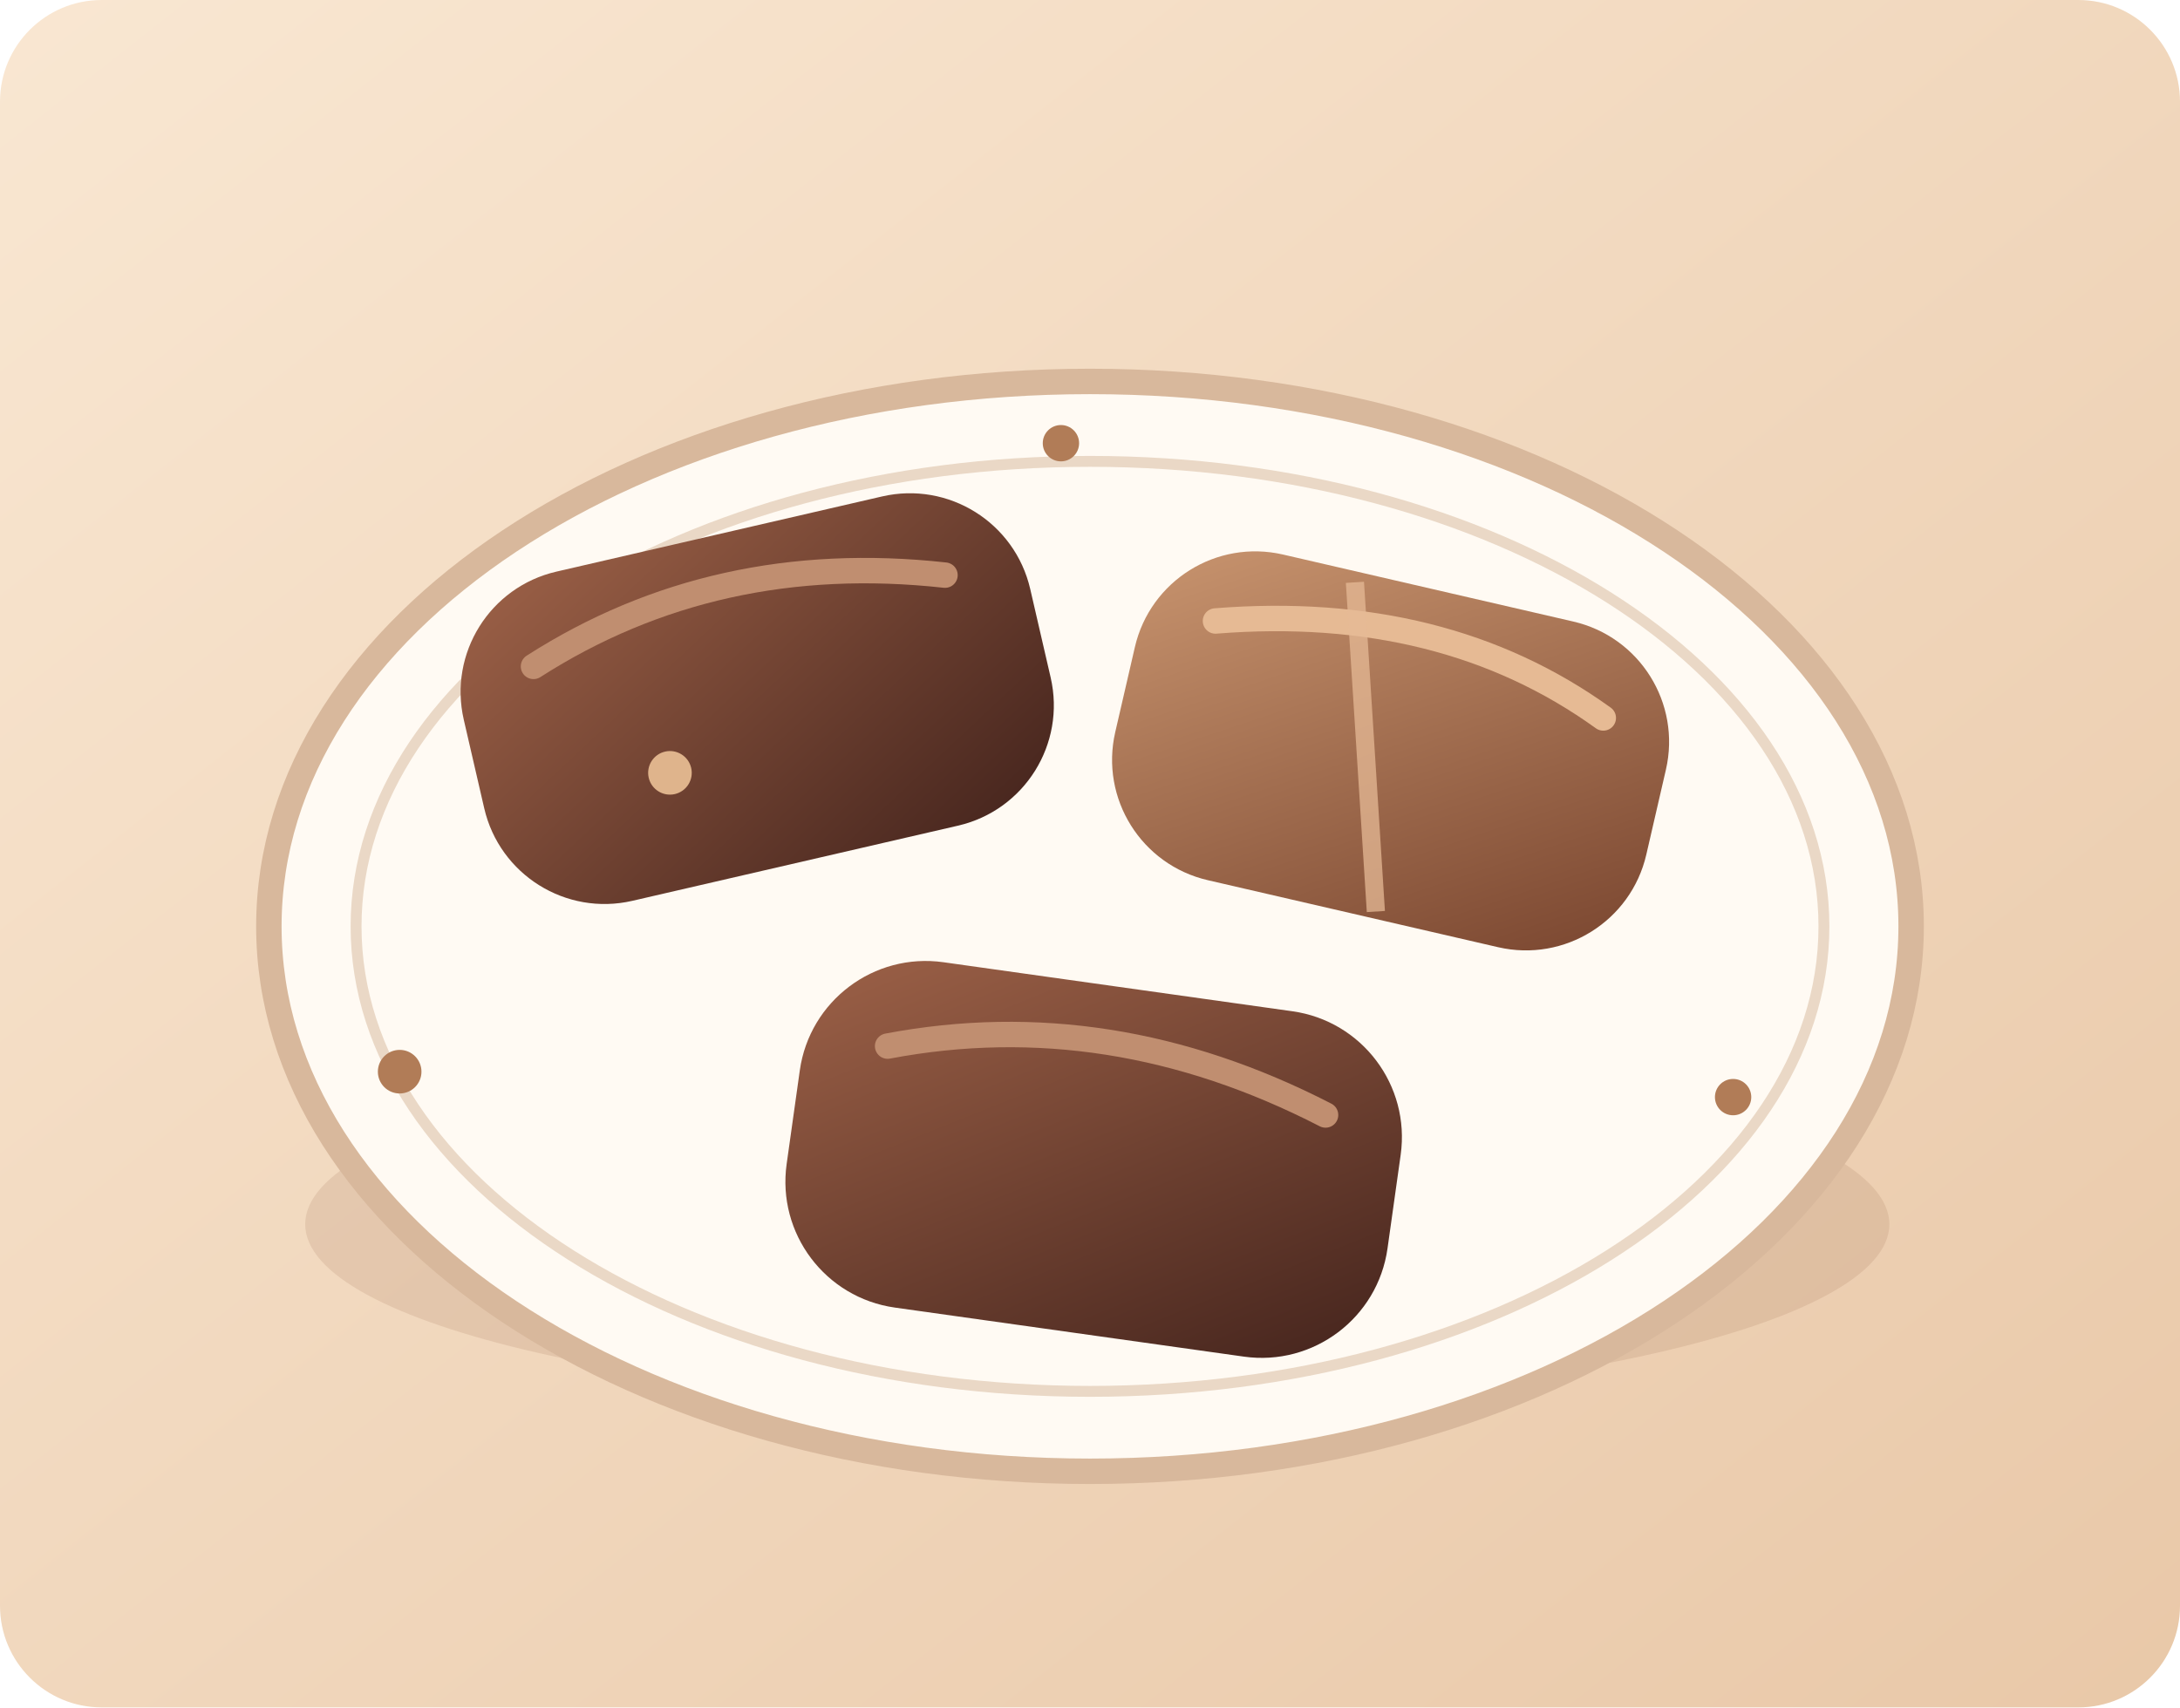
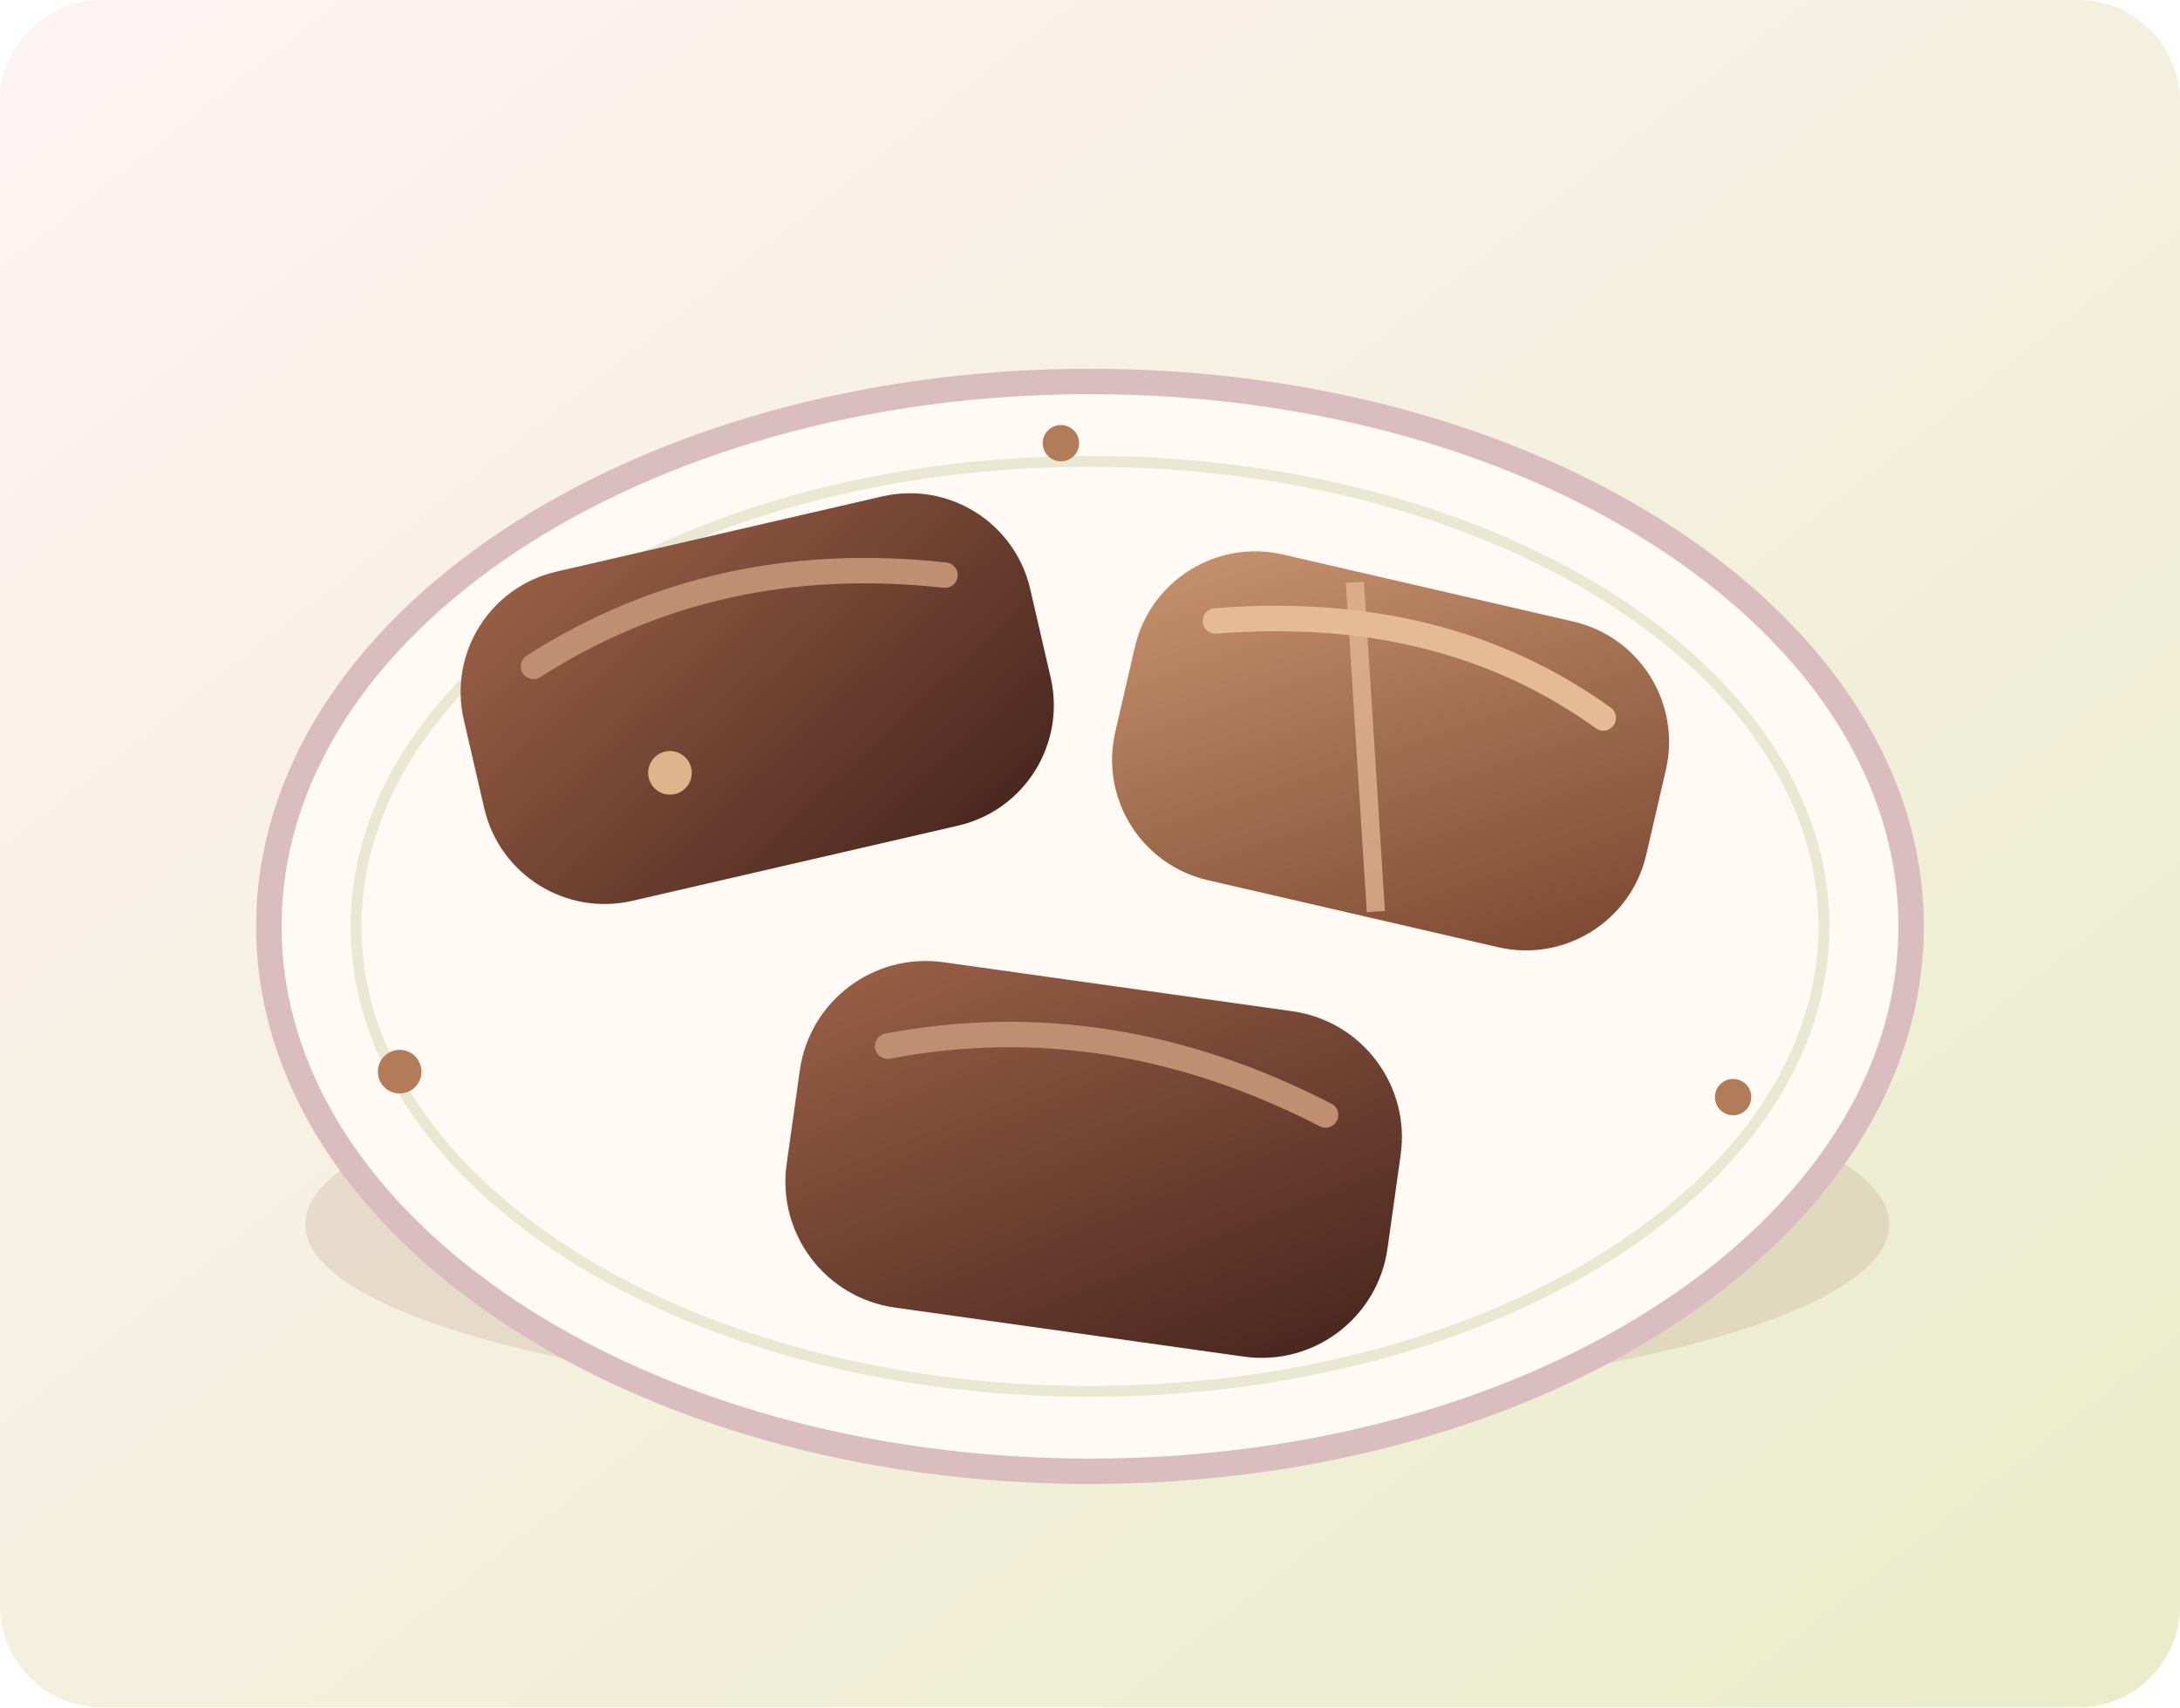
<svg xmlns="http://www.w3.org/2000/svg" viewBox="0 0 600 470" role="img" aria-labelledby="title">
  <defs>
    <linearGradient id="bg" x1="0" y1="0" x2="1" y2="1">
-       <stop stop-color="#f9e7d2" />
-       <stop offset="1" stop-color="#e9c8a8" />
+       <stop stop-color="#fff3f4" />
+       <stop offset="1" stop-color="#e9edc9" />
    </linearGradient>
    <linearGradient id="ch" x1="0" y1="0" x2="1" y2="1">
      <stop stop-color="#9e6248" />
      <stop offset="1" stop-color="#43231c" />
    </linearGradient>
    <linearGradient id="milk" x1="0" y1="0" x2="1" y2="1">
      <stop stop-color="#ca9670" />
      <stop offset="1" stop-color="#78442e" />
    </linearGradient>
  </defs>
  <rect width="600" height="470" rx="28" fill="url(#bg)" />
  <ellipse cx="302" cy="337" rx="218" ry="50" fill="#8b573b" opacity=".14" />
-   <ellipse cx="300" cy="255" rx="226" ry="150" fill="#fffaf3" stroke="#d8b89c" stroke-width="7" />
-   <ellipse cx="300" cy="255" rx="202" ry="128" fill="none" stroke="#ead8c6" stroke-width="3" />
+   <ellipse cx="300" cy="255" rx="226" ry="150" fill="#fffaf3" stroke="#d9bdbf" stroke-width="7" />
+   <ellipse cx="300" cy="255" rx="202" ry="128" fill="none" stroke="#e9e8d2" stroke-width="3" />
  <g transform="translate(120 165) rotate(-13)">
    <rect width="160" height="93" rx="34" fill="url(#ch)" />
    <path d="M22 24 Q78 4 138 25" stroke="#c08e70" stroke-width="7" fill="none" stroke-linecap="round" />
    <circle cx="52" cy="61" r="6" fill="#dfb48c" />
  </g>
  <g transform="translate(320 145) rotate(13)">
    <rect width="150" height="92" rx="34" fill="url(#milk)" />
    <path d="M20 22 Q80 3 130 24" stroke="#e6ba94" stroke-width="7" fill="none" stroke-linecap="round" />
    <path d="M55 3 L81 90" stroke="#e6b995" stroke-width="5" opacity=".75" />
  </g>
  <g transform="translate(225 260) rotate(8)">
    <rect width="167" height="96" rx="35" fill="url(#ch)" />
    <path d="M23 25 Q82 5 145 27" stroke="#c08e70" stroke-width="7" fill="none" stroke-linecap="round" />
  </g>
  <g fill="#b17c57">
    <circle cx="110" cy="295" r="6" />
    <circle cx="477" cy="302" r="5" />
    <circle cx="292" cy="122" r="5" />
  </g>
</svg>
